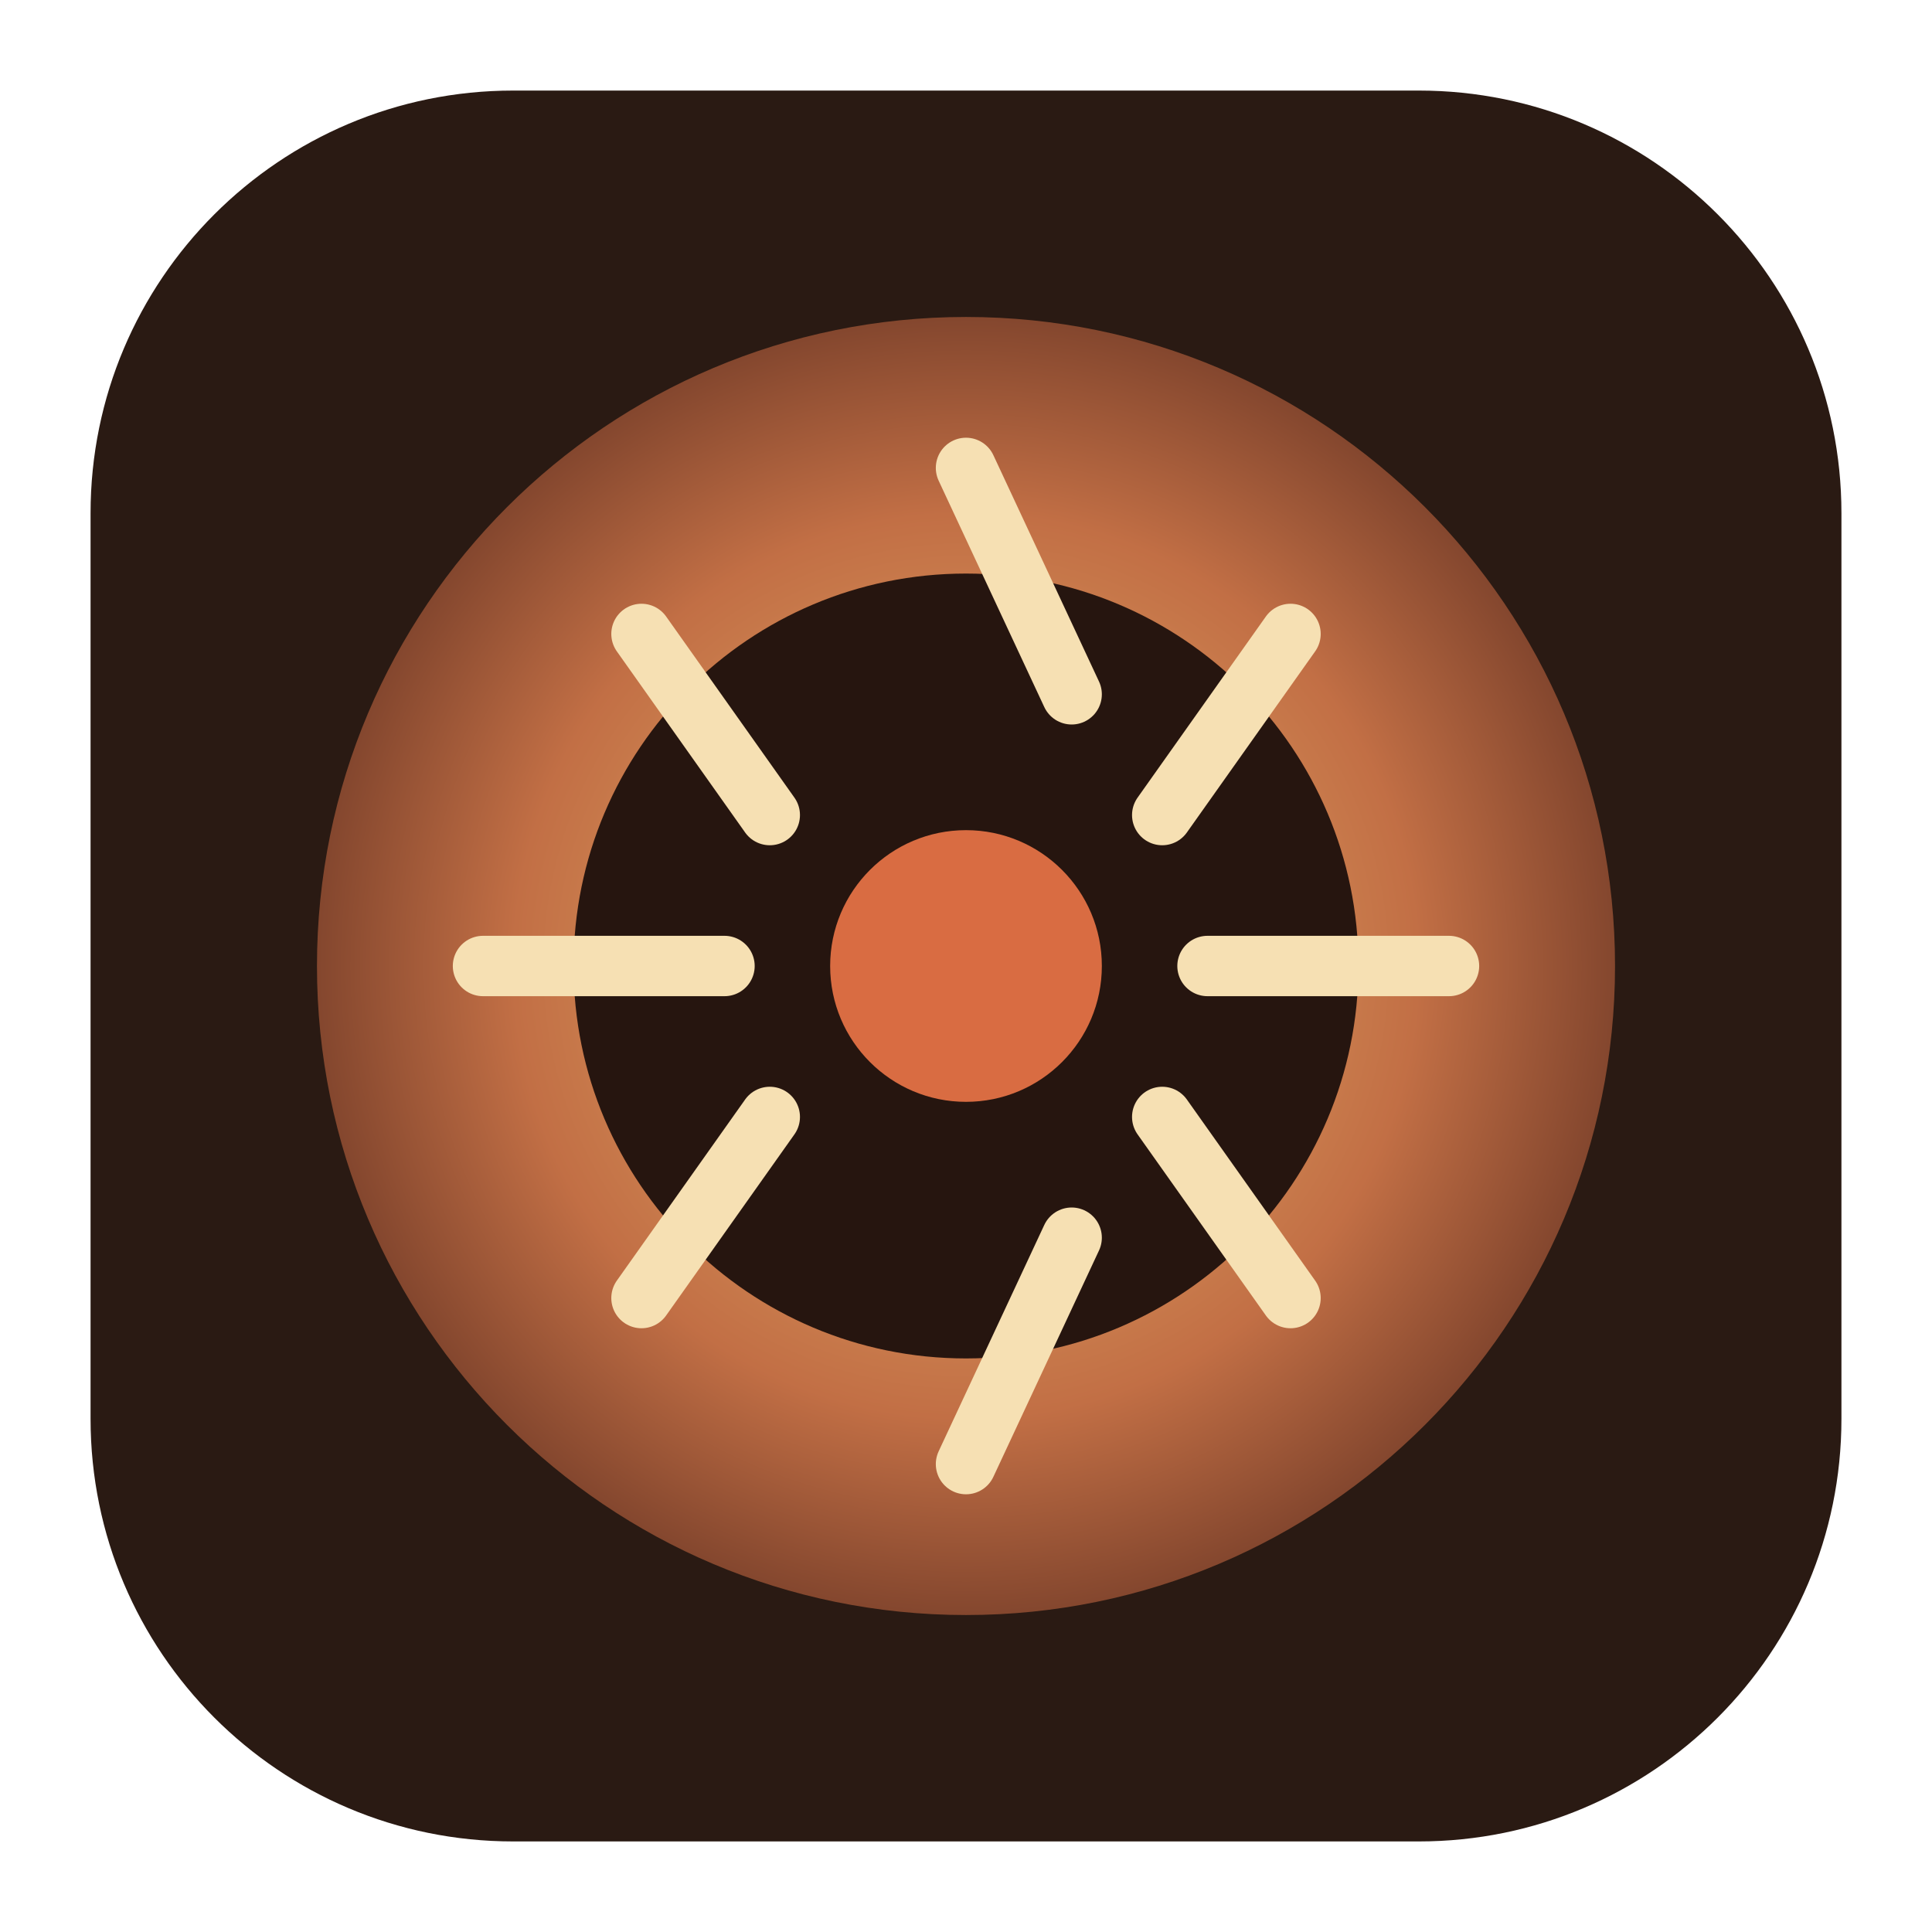
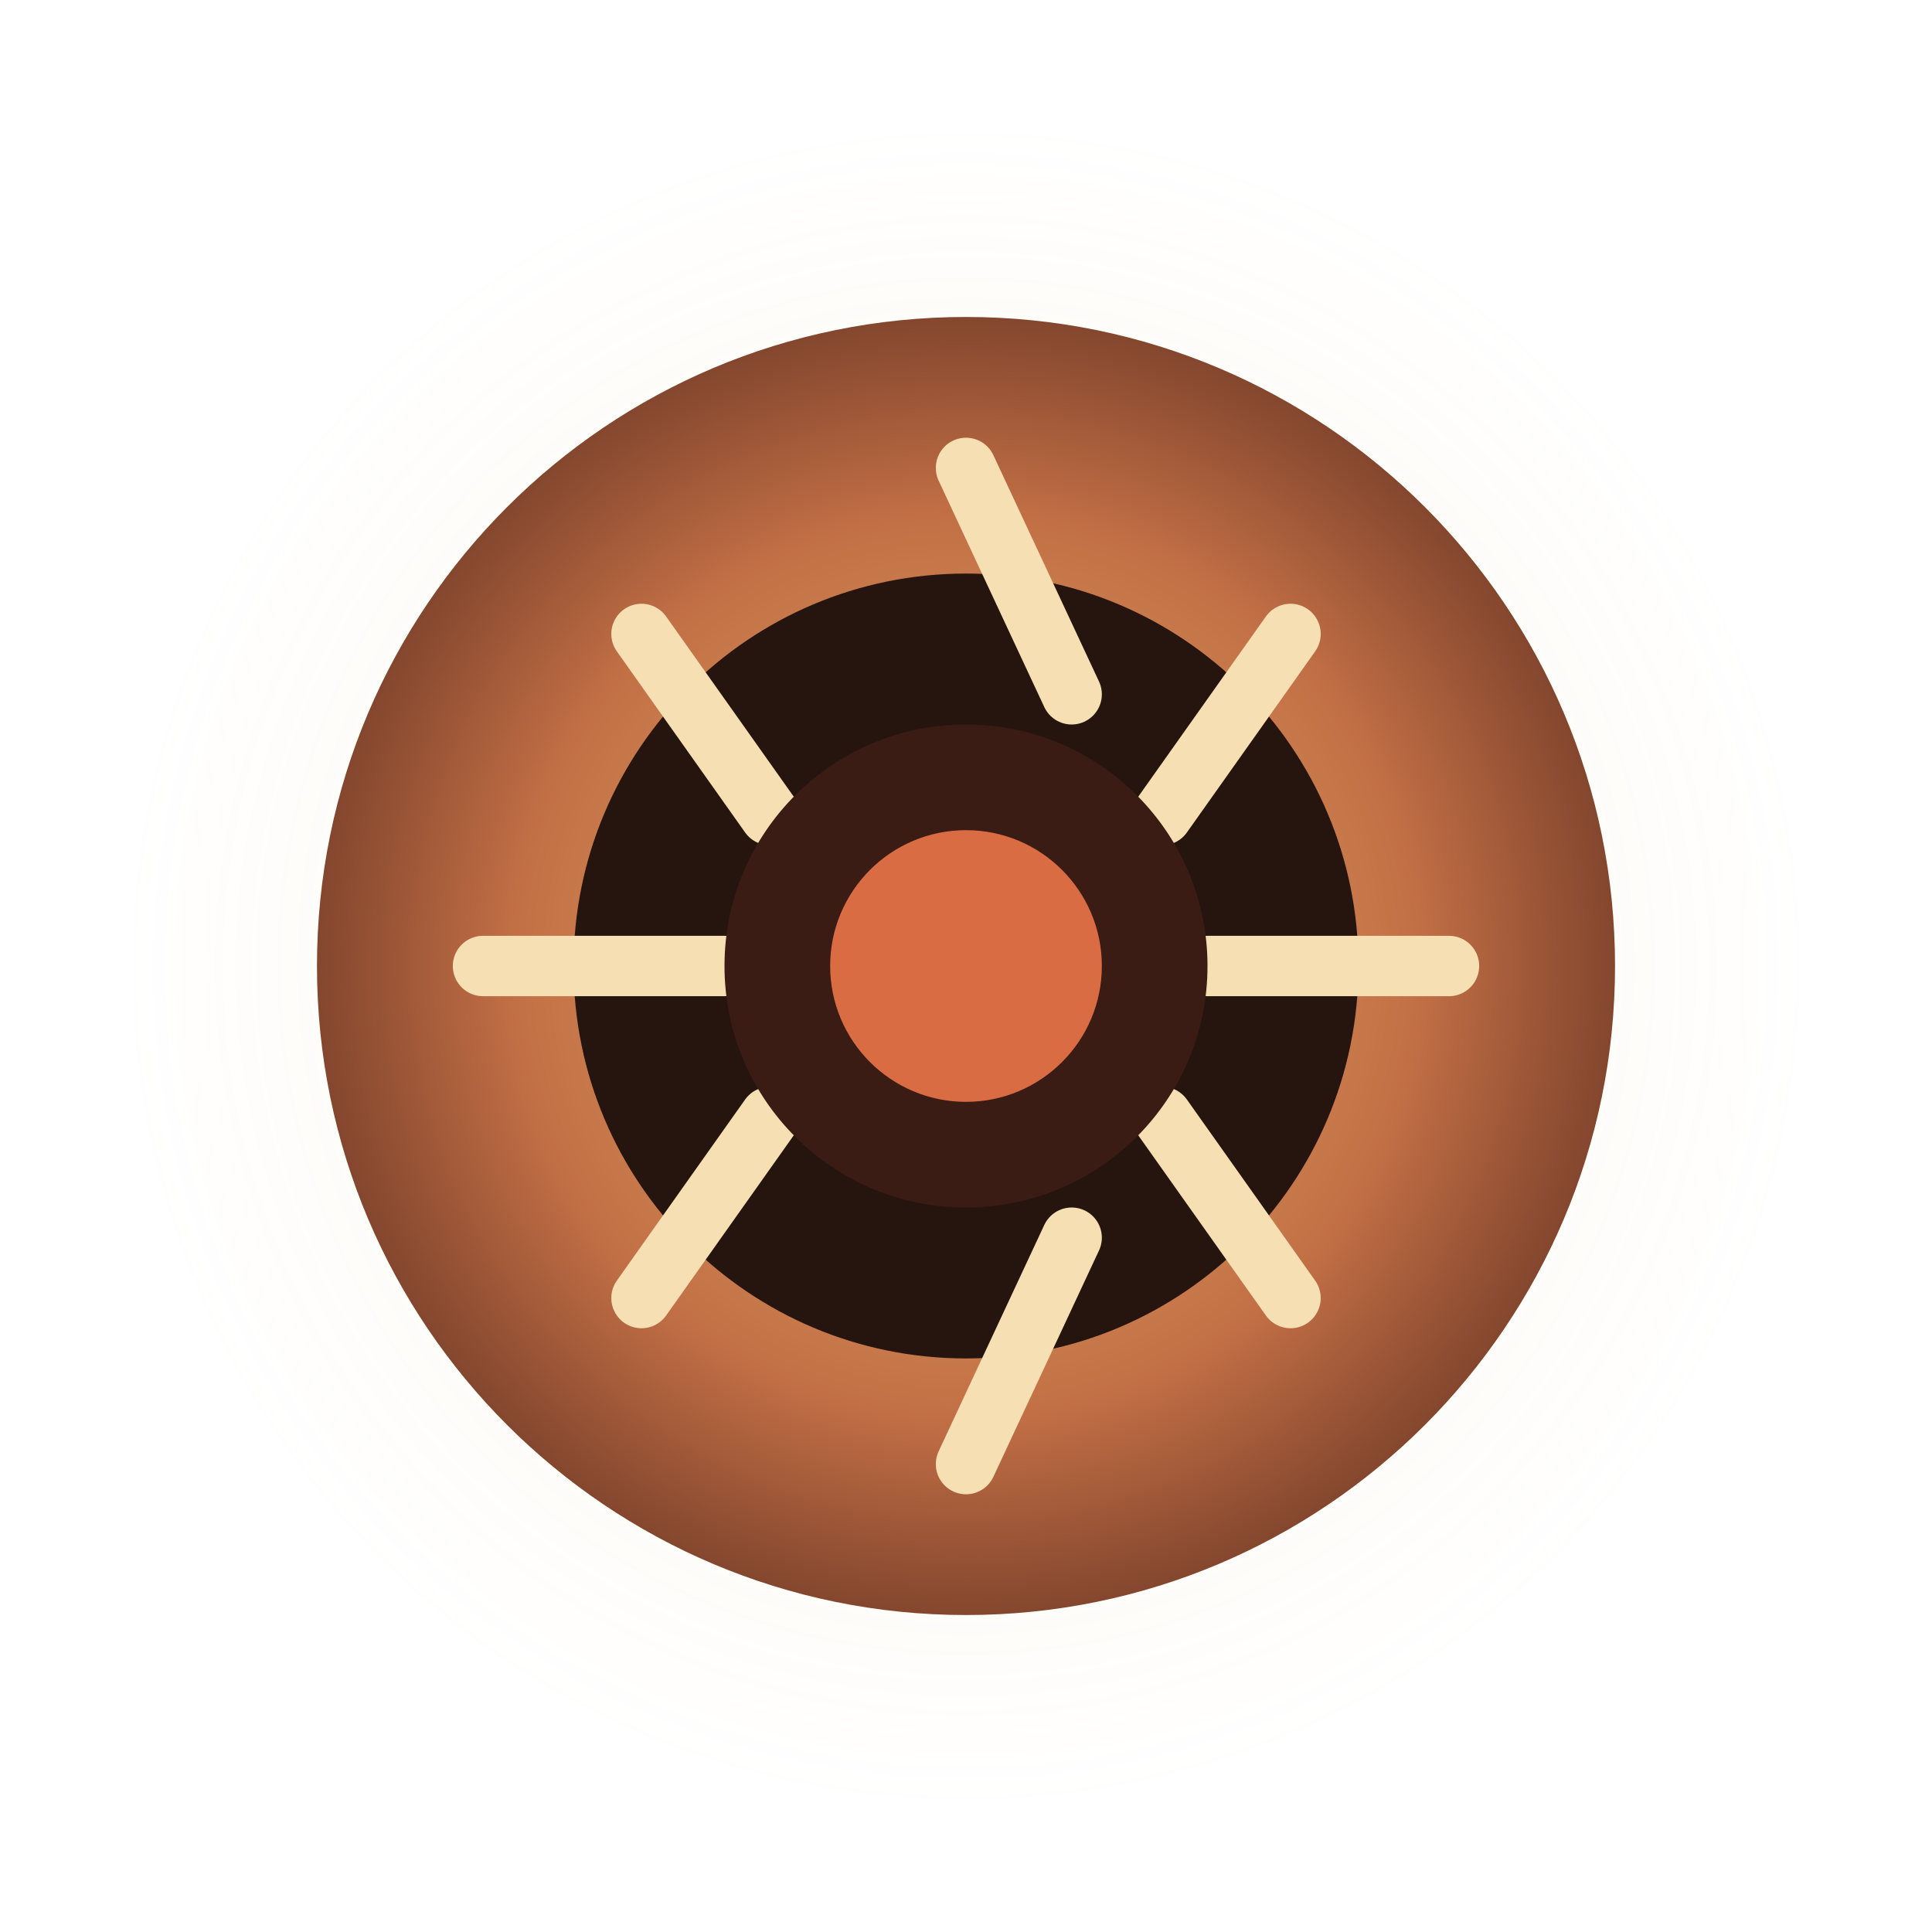
<svg xmlns="http://www.w3.org/2000/svg" width="256" height="256" viewBox="0 0 256 256" fill="none">
  <defs>
    <radialGradient id="wormBody" cx="0" cy="0" r="1" gradientUnits="userSpaceOnUse" gradientTransform="translate(128 128) rotate(90) scale(104)">
      <stop stop-color="#E8B56C" />
      <stop offset="0.58" stop-color="#C26F45" />
      <stop offset="1" stop-color="#5B2C1F" />
    </radialGradient>
+     <radialGradient id="wormGlow" cx="0" cy="0" r="1" gradientUnits="userSpaceOnUse" gradientTransform="translate(128 128) rotate(90) scale(112)">
+       <stop stop-color="#E9B767" stop-opacity="0.16" />
+       <stop offset="1" stop-color="#E9B767" stop-opacity="0" />
+     </radialGradient>
  </defs>
-   <rect x="12" y="12" width="232" height="232" rx="56" fill="#2A1A13" />
+   <circle cx="128" cy="128" r="112" fill="url(#wormGlow)" />
  <circle cx="128" cy="128" r="86" fill="url(#wormBody)" />
  <circle cx="128" cy="128" r="52" fill="#26150F" />
  <path d="M128 62L142 92" stroke="#F6E0B3" stroke-width="8" stroke-linecap="round" />
  <path d="M171 84L154 108" stroke="#F6E0B3" stroke-width="8" stroke-linecap="round" />
  <path d="M192 128H160" stroke="#F6E0B3" stroke-width="8" stroke-linecap="round" />
  <path d="M171 172L154 148" stroke="#F6E0B3" stroke-width="8" stroke-linecap="round" />
  <path d="M128 194L142 164" stroke="#F6E0B3" stroke-width="8" stroke-linecap="round" />
  <path d="M85 172L102 148" stroke="#F6E0B3" stroke-width="8" stroke-linecap="round" />
  <path d="M64 128H96" stroke="#F6E0B3" stroke-width="8" stroke-linecap="round" />
  <path d="M85 84L102 108" stroke="#F6E0B3" stroke-width="8" stroke-linecap="round" />
+   <circle cx="128" cy="128" r="32" fill="#3A1C14" />
  <circle cx="128" cy="128" r="18" fill="#D96C42" />
</svg>
